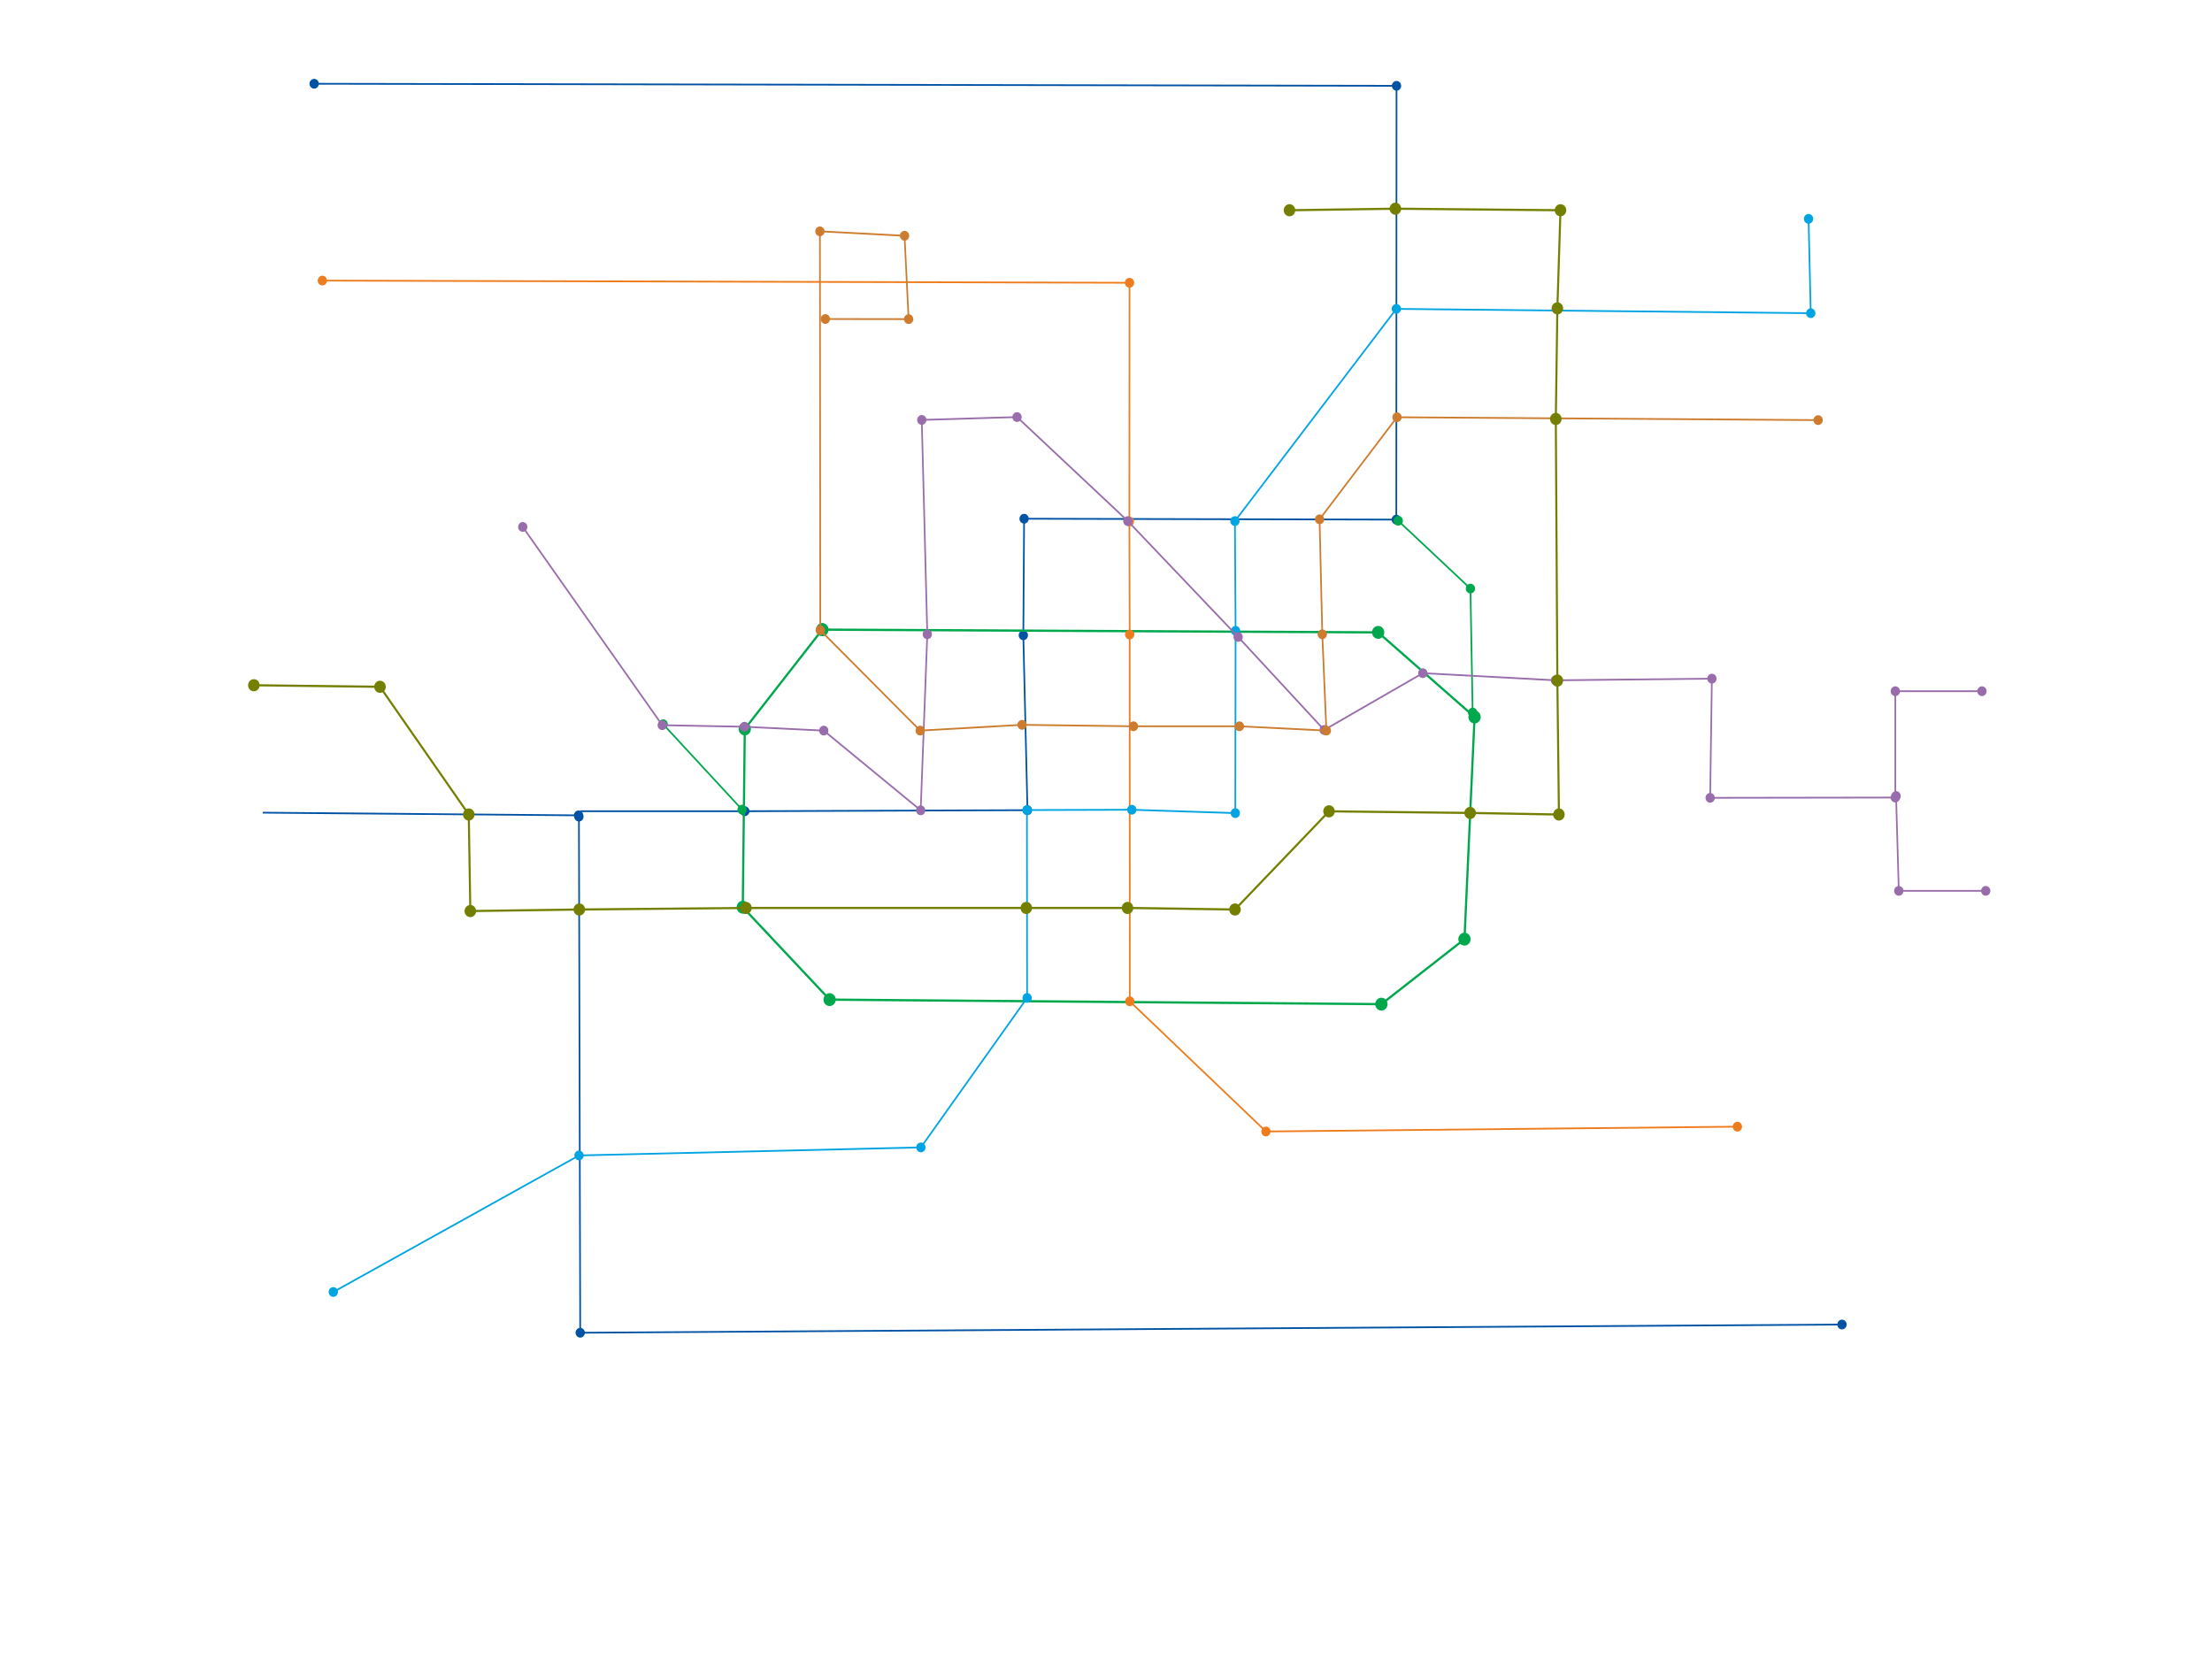
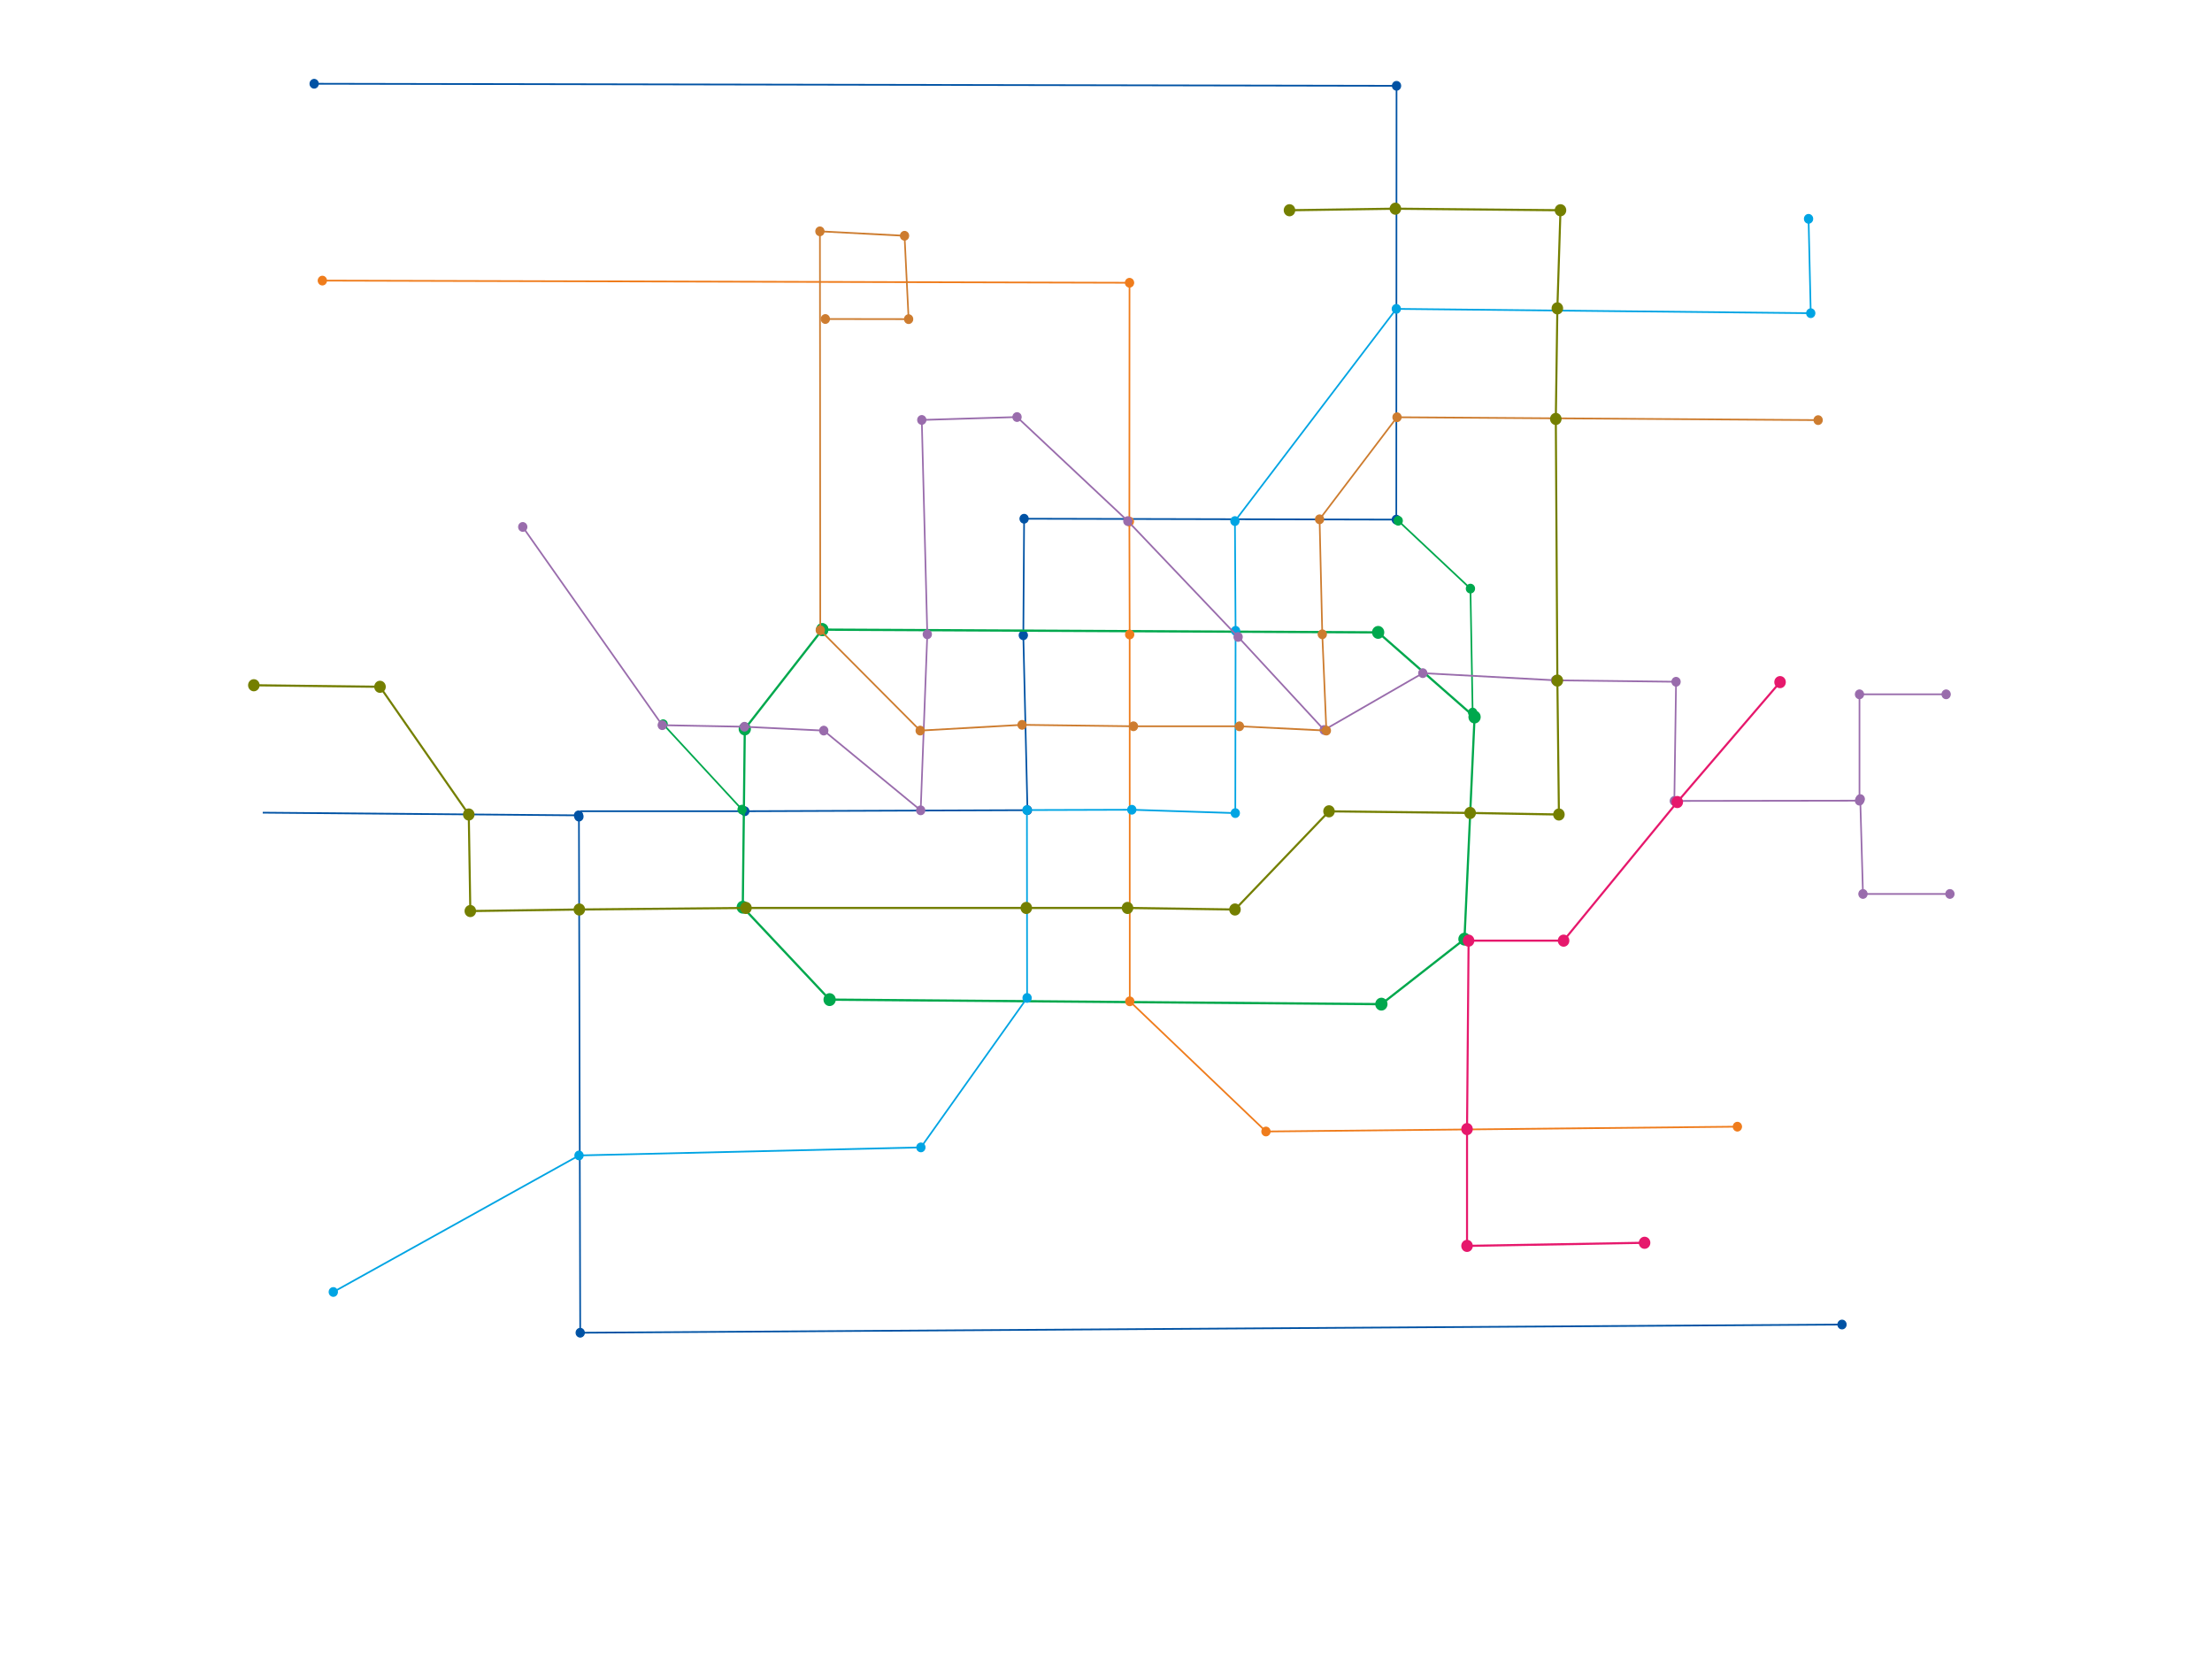
<svg xmlns="http://www.w3.org/2000/svg" width="4000" height="3000" viewBox="0 0 1058.333 793.75" version="1.1" id="svg5">
  <defs id="defs2">
    <marker style="overflow:visible" id="marker5233" refX="0" refY="0" orient="auto" markerWidth="5.667" markerHeight="5.667" viewBox="0 0 5.667 5.667" preserveAspectRatio="xMidYMid">
      <path transform="scale(0.5)" style="fill:context-stroke;fill-rule:evenodd;stroke:context-stroke;stroke-width:1pt" d="M 5,0 C 5,2.76 2.76,5 0,5 -2.76,5 -5,2.76 -5,0 c 0,-2.76 2.3,-5 5,-5 2.76,0 5,2.24 5,5 z" id="path5231" />
    </marker>
    <marker style="overflow:visible" id="marker5179" refX="0" refY="0" orient="auto" markerWidth="5.667" markerHeight="5.667" viewBox="0 0 5.667 5.667" preserveAspectRatio="xMidYMid">
      <path transform="scale(0.5)" style="fill:context-stroke;fill-rule:evenodd;stroke:context-stroke;stroke-width:1pt" d="M 5,0 C 5,2.76 2.76,5 0,5 -2.76,5 -5,2.76 -5,0 c 0,-2.76 2.3,-5 5,-5 2.76,0 5,2.24 5,5 z" id="path5177" />
    </marker>
    <marker style="overflow:visible" id="Dot" refX="0" refY="0" orient="auto" markerWidth="5.667" markerHeight="5.667" viewBox="0 0 5.667 5.667" preserveAspectRatio="xMidYMid">
      <path transform="scale(0.5)" style="fill:context-stroke;fill-rule:evenodd;stroke:context-stroke;stroke-width:1pt" d="M 5,0 C 5,2.76 2.76,5 0,5 -2.76,5 -5,2.76 -5,0 c 0,-2.76 2.3,-5 5,-5 2.76,0 5,2.24 5,5 z" id="Dot1" />
    </marker>
  </defs>
  <g id="layer2" style="fill:none;stroke-width:1;stroke-dasharray:none" transform="matrix(0.8582212,0,0,0.9015519,3.909169,6.625731)">
    <path style="fill:none;stroke:#0052a4;stroke-width:0.914;stroke-dasharray:none;stroke-opacity:1;marker-start:url(#marker5233);marker-mid:url(#marker5233);marker-end:url(#Dot);paint-order:normal" d="m 170.585,37.095 603.417,1.098 -0.129,230.215 -207.49,-0.47 -0.446,61.855 2.31,92.808 -157.576,0.561 -91.714,0.01 m -0.976,2.187 -176.058,-1.43 m 176.267,2.102 0.724,273.9 703.429,-4.358" id="path6872" />
  </g>
  <g id="layer1" transform="matrix(0.8582212,0,0,0.9015519,3.909169,6.625731)">
    <path style="display:inline;fill:none;fill-opacity:0;stroke:#00a84d;stroke-width:1.209;stroke-dasharray:none;stroke-opacity:1;marker-start:url(#marker5179);marker-mid:url(#Dot);marker-end:url(#marker5233);paint-order:normal" d="m 453.852,326.792 309.893,1.461 53.756,44.909 -5.626,117.889 -46.325,34.503 -307.6,-2.409 -48.412,-49.033 1.118,-94.61 z" id="path1224" />
    <path style="fill:none;fill-opacity:0;stroke:#00a84d;stroke-width:0.914;stroke-dasharray:none;stroke-opacity:1;marker-start:url(#marker5233);marker-mid:url(#marker5179);marker-end:url(#Dot);paint-order:normal" d="m 365.154,376.997 43.992,45.318" id="path12795" />
    <path style="fill:none;fill-opacity:0;stroke:#00a84d;stroke-width:0.914;stroke-dasharray:none;stroke-opacity:1;marker-start:url(#marker5233);marker-mid:url(#marker5179);marker-end:url(#Dot);paint-order:normal" d="m 816.433,370.804 -1.232,-65.785 -40.257,-35.996" id="path12797" />
  </g>
  <g id="layer4" transform="matrix(0.8582212,0,0,0.9015519,3.909169,6.625731)">
    <path style="fill:none;fill-opacity:0;stroke:#ef7c1c;stroke-width:0.914;stroke-dasharray:none;stroke-opacity:1;marker-start:url(#marker5233);marker-mid:url(#marker5179);marker-end:url(#Dot);paint-order:normal" d="m 175.159,141.564 449.983,1.144 -0.083,126.701 0.164,59.965 0.06,194.675 75.919,69.08 262.821,-2.558" id="path9155" />
  </g>
  <g id="layer5" transform="matrix(0.8582212,0,0,0.9015519,3.909169,6.625731)">
    <path style="fill:none;fill-opacity:0;stroke:#00a4e3;stroke-width:0.914;stroke-dasharray:none;stroke-opacity:1;marker-start:url(#marker5233);marker-mid:url(#Dot);marker-end:url(#Dot);paint-order:normal" d="m 1003.699,108.78 1.22,50.08 -231.032,-2.285 -89.983,112.605 0.369,58.244 -0.157,96.737 -57.701,-1.78 -58.467,0.167 0.093,99.706 -59.214,79.318 -190.573,4.266 -137.001,72.464" id="path10311" />
  </g>
  <g id="layer6" transform="matrix(0.8582212,0,0,0.9015519,3.909169,6.625731)">
-     <path style="fill:none;fill-opacity:0;stroke:#996cac;stroke-width:0.914;stroke-dasharray:none;stroke-opacity:1;marker-start:url(#marker5233);marker-mid:url(#marker5179);marker-end:url(#Dot)" d="m 286.871,272.296 77.777,105.206 45.818,0.829 44.22,2.046 54.032,42.312 3.69,-93.42 -3.084,-113.755 53.104,-1.538 61.774,55.209 61.491,61.494 47.964,49.367 54.985,-30.159 73.986,3.803 87.178,-0.884 -0.966,63.248 103.222,-0.147 v -56.437 h 48.304" id="path390" />
-     <path style="fill:none;fill-opacity:0;stroke:#996cac;stroke-width:0.914;stroke-dasharray:none;stroke-opacity:1;marker-start:url(#marker5179);marker-mid:url(#marker5179);marker-end:url(#Dot)" d="m 1052.489,415.072 1.515,50.346 h 48.47" id="path3365" />
+     <path style="fill:none;fill-opacity:0;stroke:#996cac;stroke-width:0.914;stroke-dasharray:none;stroke-opacity:1;marker-start:url(#marker5233);marker-mid:url(#marker5179);marker-end:url(#Dot)" d="m 286.871,272.296 77.777,105.206 45.818,0.829 44.22,2.046 54.032,42.312 3.69,-93.42 -3.084,-113.755 53.104,-1.538 61.774,55.209 61.491,61.494 47.964,49.367 54.985,-30.159 73.986,3.803 67.209,0.769 -0.966,63.248 103.222,-0.147 v -56.437 h 48.304" id="path390" />
+     <path style="fill:none;fill-opacity:0;stroke:#996cac;stroke-width:0.914;stroke-dasharray:none;stroke-opacity:1;marker-start:url(#marker5179);marker-mid:url(#marker5179);marker-end:url(#Dot)" d="m 1032.52,416.725 1.515,50.346 h 48.47" id="path3365" />
  </g>
  <g id="layer7" transform="matrix(0.8582212,0,0,0.9015519,3.909169,6.625731)">
    <path style="fill:none;fill-opacity:0;stroke:#cd7c2f;stroke-width:0.914;stroke-dasharray:none;stroke-opacity:1;marker-start:url(#marker5233);marker-mid:url(#marker5179);marker-end:url(#Dot)" d="m 455.57,161.95 46.42,0.064 -2.272,-44.243 -47.177,-2.352 0.203,211.683 55.692,53.269 56.801,-3.051 62.102,0.763 h 59.073 l 48.47,2.288 -2.272,-51.108 -1.515,-61.025 43.169,-54.16 234.777,1.526" id="path3601" />
  </g>
  <g id="layer8" transform="matrix(0.8582212,0,0,0.9015519,3.909169,6.625731)">
    <path style="fill:none;fill-opacity:0;stroke:#747f00;stroke-width:1.137;stroke-dasharray:none;stroke-opacity:1;marker-start:url(#marker5233);marker-mid:url(#marker5179);marker-end:url(#Dot)" d="m 714.328,104.227 59.039,-0.826 92.031,0.826 -1.736,52.069 -0.868,58.681 0.868,138.85 0.868,71.078 -49.488,-0.826 -78.682,-0.864 -52.419,52.107 -59.907,-0.826 h -56.434 l -156.279,10e-6 -92.899,0.826 -60.775,0.826 -0.868,-51.242 -49.488,-67.772 -70.326,-0.826" id="path396" />
  </g>
-   <g id="layer9" transform="matrix(0.8582212,0,0,0.9015519,3.909169,6.625731)" />
+   <g id="layer9" transform="matrix(0.8582212,0,0,0.9015519,3.909169,6.625731)">
+     <path style="fill:none;fill-opacity:0;stroke:#e6186c;stroke-width:1.137;stroke-dasharray:none;stroke-opacity:1;marker-start:url(#marker5233);marker-mid:url(#marker5179);marker-end:url(#Dot)" d="m 987.816,354.652 -57.302,63.64 -63.38,73.557 -52.961,1e-5 -0.868,100.005 v 61.987 l 98.977,-1.653" id="path2524" />
+   </g>
  <g id="layer10" transform="matrix(0.8582212,0,0,0.9015519,3.909169,6.625731)" />
  <g id="layer11" transform="matrix(0.8582212,0,0,0.9015519,3.909169,6.625731)" />
  <g id="layer12" transform="matrix(0.8582212,0,0,0.9015519,3.909169,6.625731)" />
  <g id="layer13" transform="matrix(0.8582212,0,0,0.9015519,3.909169,6.625731)" />
  <g id="layer14" transform="matrix(0.8582212,0,0,0.9015519,3.909169,6.625731)" />
  <g id="layer15" transform="matrix(0.8582212,0,0,0.9015519,3.909169,6.625731)" />
  <g id="layer16" transform="matrix(0.8582212,0,0,0.9015519,3.909169,6.625731)" />
  <g id="layer17" transform="matrix(0.8582212,0,0,0.9015519,3.909169,6.625731)" />
  <g id="layer18" transform="matrix(0.8582212,0,0,0.9015519,3.909169,6.625731)" />
  <g id="layer19" transform="matrix(0.8582212,0,0,0.9015519,3.909169,6.625731)" />
  <g id="layer20" transform="matrix(0.8582212,0,0,0.9015519,3.909169,6.625731)" />
  <g id="layer21" transform="matrix(0.8582212,0,0,0.9015519,3.909169,6.625731)" />
  <g id="layer22" transform="matrix(0.8582212,0,0,0.9015519,3.909169,6.625731)" />
  <g id="layer23" transform="matrix(0.8582212,0,0,0.9015519,3.909169,6.625731)" />
</svg>
